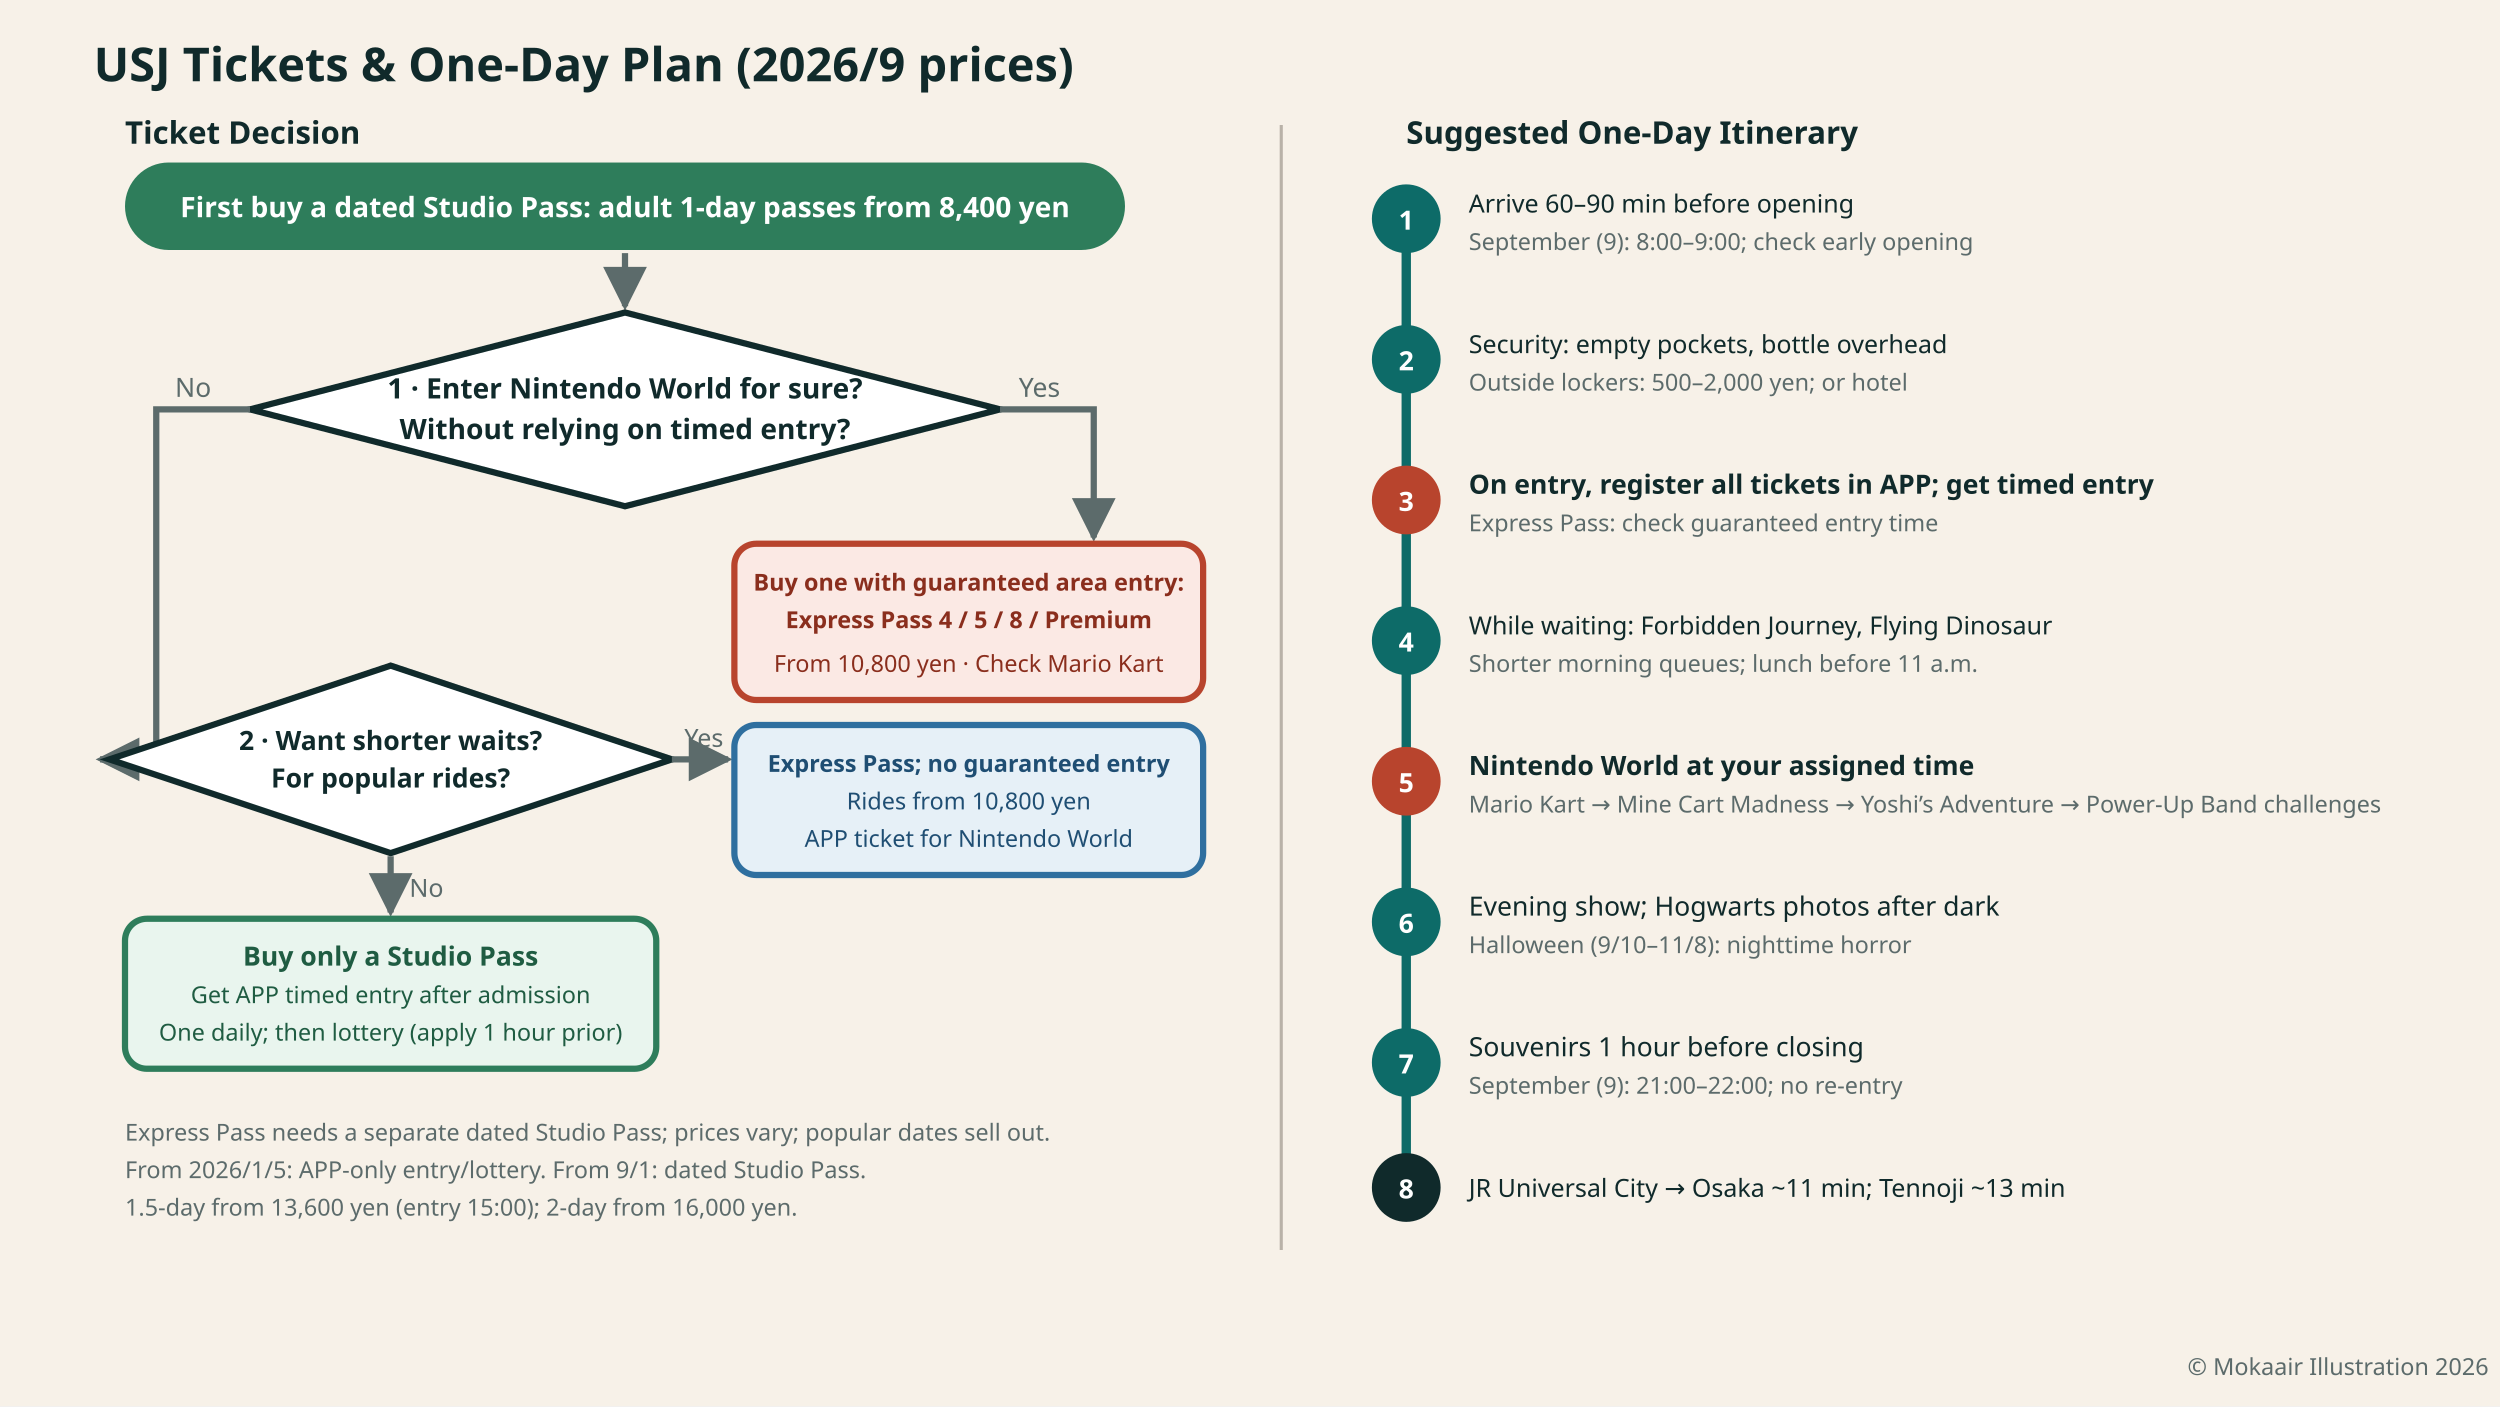
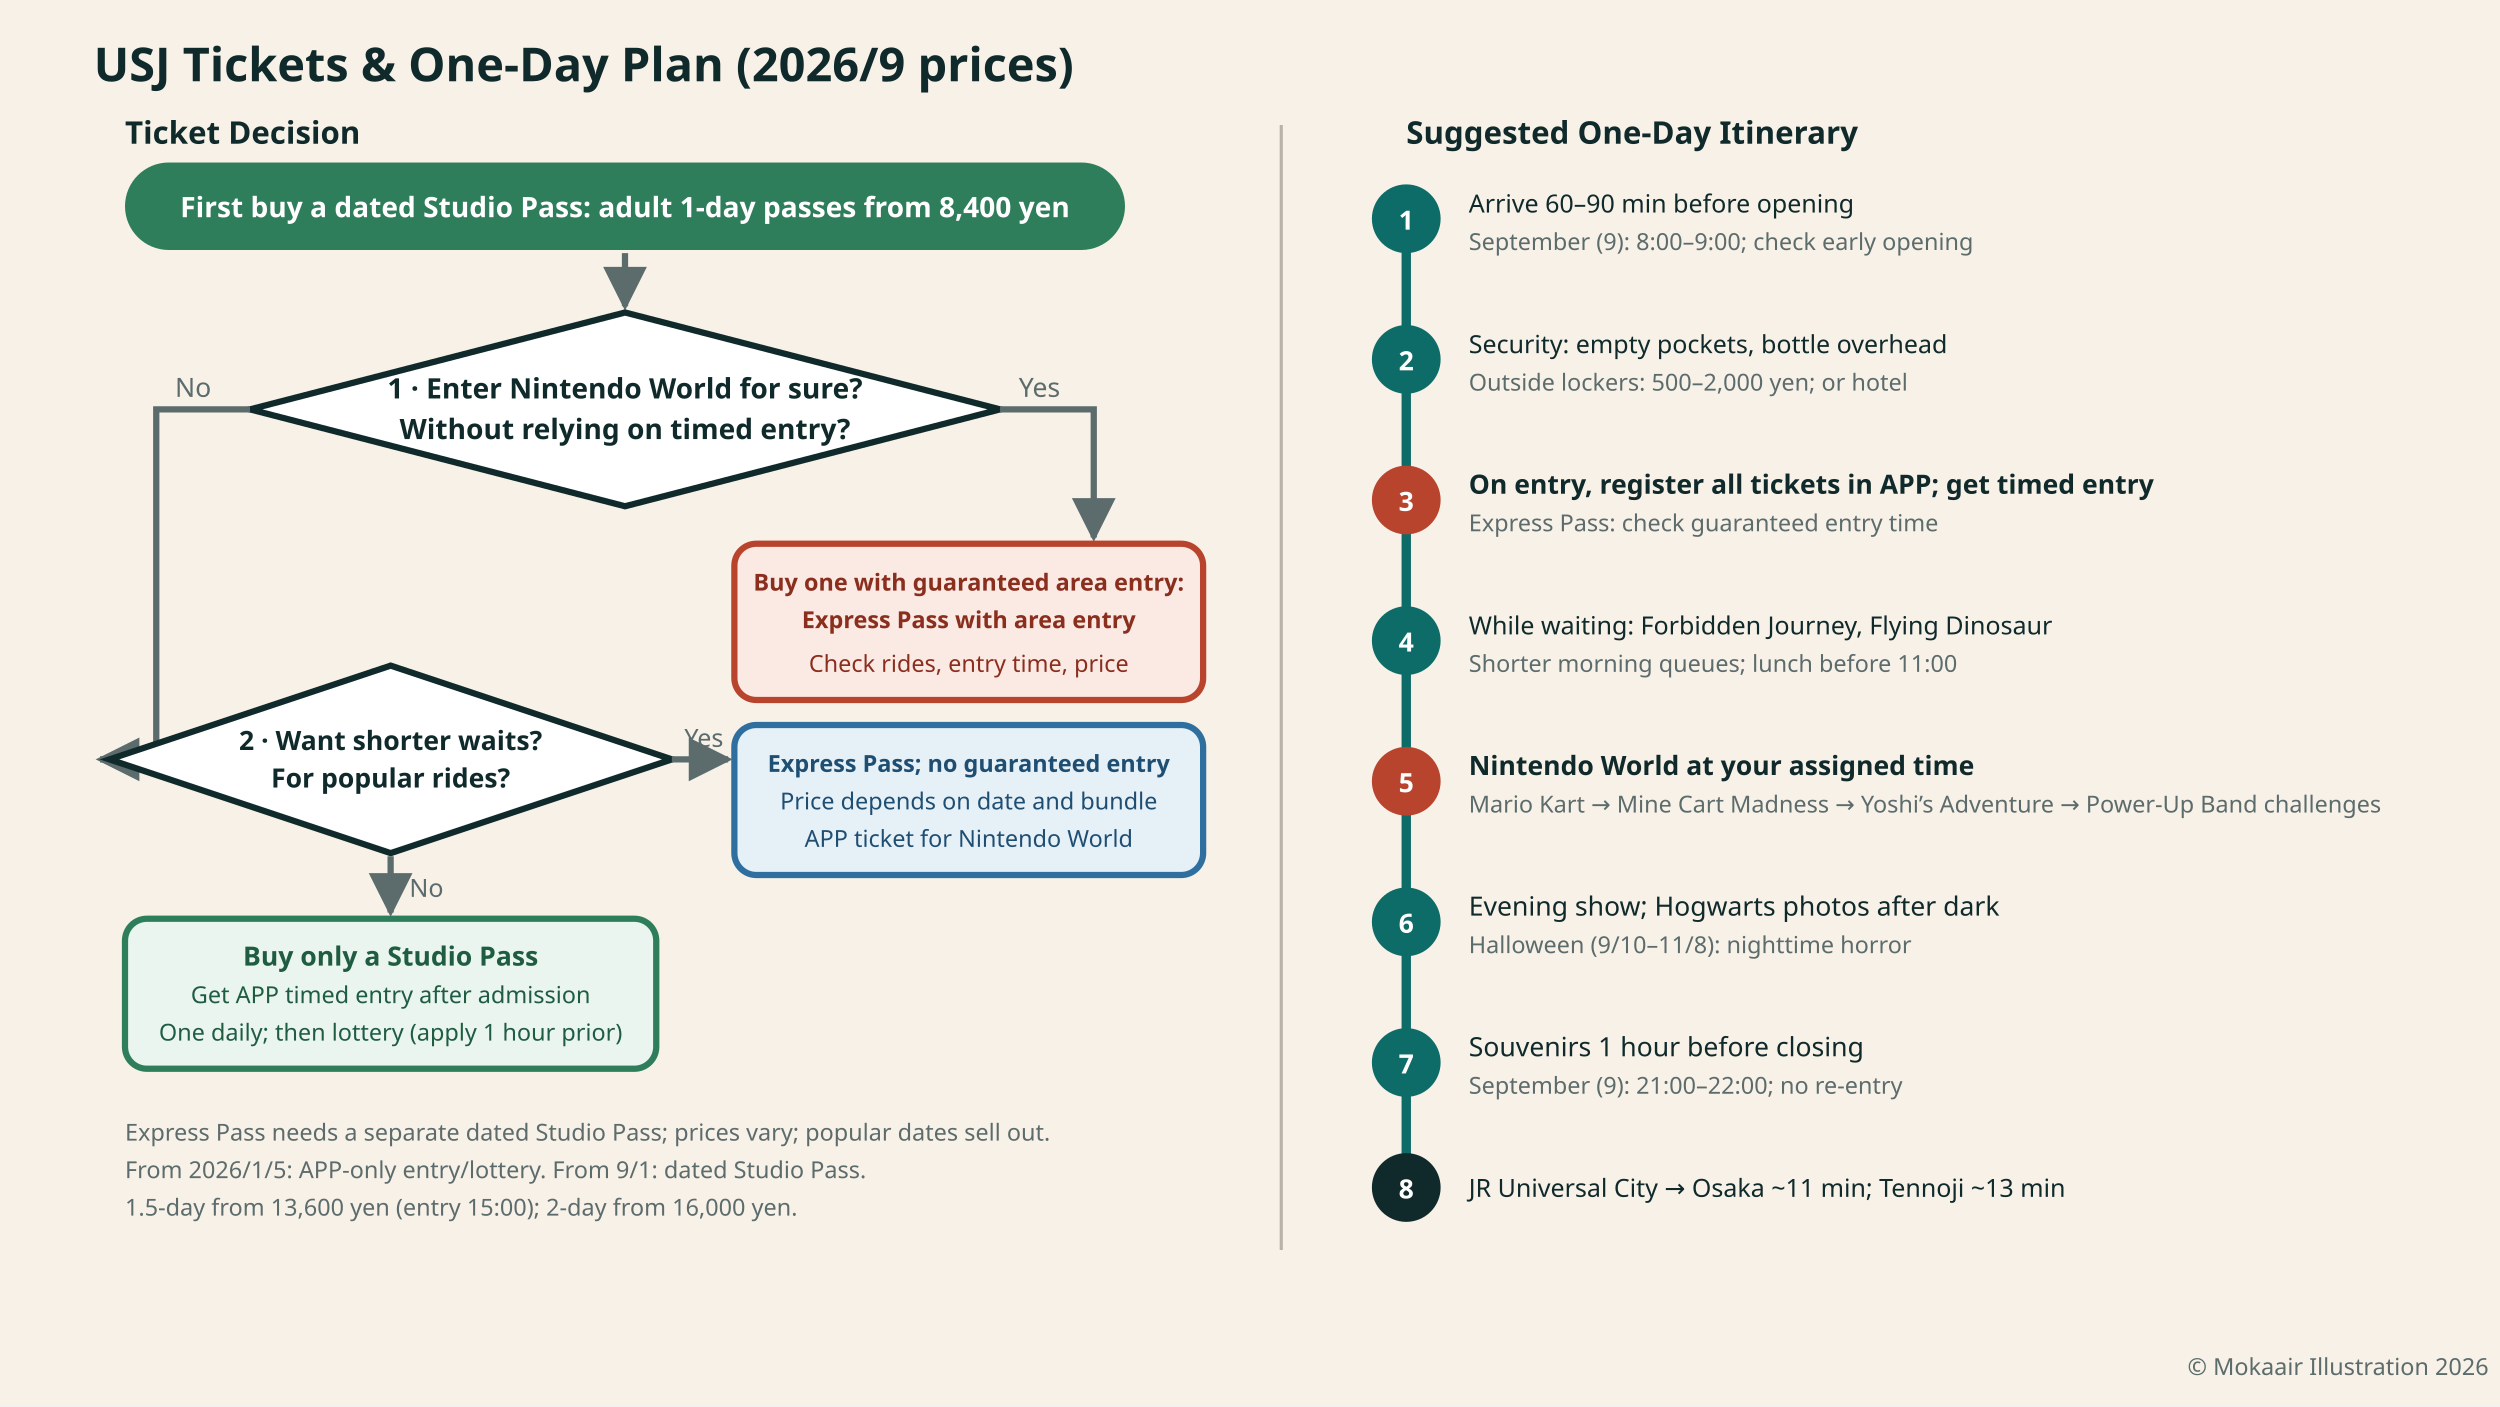
<svg xmlns="http://www.w3.org/2000/svg" viewBox="0 0 1600 900" width="1600" height="900" role="img" aria-labelledby="title desc" font-family="'Noto Sans TC','Noto Sans JP','PingFang TC','Microsoft JhengHei','Hiragino Sans',system-ui,sans-serif">
  <rect width="1600" height="900" fill="#F7F1E8" />
  <defs>
    <marker id="arrow" viewBox="0 0 10 10" refX="9" refY="5" markerWidth="7" markerHeight="7" orient="auto">
      <path d="M 0 0 L 10 5 L 0 10 z" fill="#5C6B6B" />
    </marker>
  </defs>
  <text x="60" y="52" font-size="30" font-weight="700" fill="#102A2B">USJ Tickets &amp; One-Day Plan (2026/9 prices)</text>
  <text x="80" y="92" font-size="20" font-weight="700" fill="#102A2B">Ticket Decision</text>
  <rect x="80" y="104" width="640" height="56" rx="28" fill="#2E7D5B" />
  <text x="400" y="139" font-size="18" font-weight="700" fill="#FFFFFF" text-anchor="middle">First buy a dated Studio Pass: adult 1-day passes from 8,400 yen</text>
  <path d="M 400 162 L 400 196" stroke="#5C6B6B" stroke-width="4" marker-end="url(#arrow)" />
  <polygon points="400,200 640,262 400,324 160,262" fill="#FFFFFF" stroke="#102A2B" stroke-width="4" />
  <text x="400" y="255" font-size="18" font-weight="700" fill="#102A2B" text-anchor="middle">1 · Enter Nintendo World for sure?</text>
  <text x="400" y="281" font-size="18" font-weight="700" fill="#102A2B" text-anchor="middle">Without relying on timed entry?</text>
  <path d="M 640 262 L 700 262 L 700 344" stroke="#5C6B6B" stroke-width="4" fill="none" marker-end="url(#arrow)" />
  <text x="652" y="254" font-size="17" fill="#5C6B6B">Yes</text>
  <rect x="470" y="348" width="300" height="100" rx="14" fill="#FBE9E4" stroke="#B8442D" stroke-width="4" />
  <text x="620" y="378" font-size="15" font-weight="700" fill="#8A2E1D" text-anchor="middle" style="font-size: 15px;">Buy one with guaranteed area entry:</text>
-   <text x="620" y="402" font-size="15" font-weight="700" fill="#8A2E1D" text-anchor="middle" style="font-size: 15px;">Express Pass 4 / 5 / 8 / Premium</text>
-   <text x="620" y="430" font-size="15" fill="#8A2E1D" text-anchor="middle" style="font-size: 15px;">From 10,800 yen · Check Mario Kart</text>
+   <text x="620" y="402" font-size="15" font-weight="700" fill="#8A2E1D" text-anchor="middle" style="font-size: 15px;">Express Pass with area entry</text>
+   <text x="620" y="430" font-size="15" fill="#8A2E1D" text-anchor="middle" style="font-size: 15px;">Check rides, entry time, price</text>
  <path d="M 160 262 L 100 262 L 100 486 L 64 486" stroke="#5C6B6B" stroke-width="4" fill="none" marker-end="url(#arrow)" />
  <text x="112" y="254" font-size="17" fill="#5C6B6B">No</text>
  <polygon points="250,426 430,486 250,546 70,486" fill="#FFFFFF" stroke="#102A2B" stroke-width="4" />
  <text x="250" y="480" font-size="17" font-weight="700" fill="#102A2B" text-anchor="middle">2 · Want shorter waits?</text>
  <text x="250" y="504" font-size="17" font-weight="700" fill="#102A2B" text-anchor="middle">For popular rides?</text>
  <path d="M 430 486 L 466 486" stroke="#5C6B6B" stroke-width="4" fill="none" marker-end="url(#arrow)" />
  <text x="438" y="478" font-size="16" fill="#5C6B6B">Yes</text>
  <rect x="470" y="464" width="300" height="96" rx="14" fill="#E6F0F7" stroke="#2F6F9F" stroke-width="4" />
  <text x="620" y="494" font-size="15" font-weight="700" fill="#1F4E73" text-anchor="middle" style="font-size: 15px;">Express Pass; no guaranteed entry</text>
-   <text x="620" y="518" font-size="15" fill="#1F4E73" text-anchor="middle">Rides from 10,800 yen</text>
+   <text x="620" y="518" font-size="15" fill="#1F4E73" text-anchor="middle">Price depends on date and bundle</text>
  <text x="620" y="542" font-size="15" fill="#1F4E73" text-anchor="middle">APP ticket for Nintendo World</text>
  <path d="M 250 548 L 250 584" stroke="#5C6B6B" stroke-width="4" fill="none" marker-end="url(#arrow)" />
  <text x="262" y="574" font-size="16" fill="#5C6B6B">No</text>
  <rect x="80" y="588" width="340" height="96" rx="14" fill="#E9F5EE" stroke="#2E7D5B" stroke-width="4" />
  <text x="250" y="618" font-size="17" font-weight="700" fill="#1F5C42" text-anchor="middle">Buy only a Studio Pass</text>
  <text x="250" y="642" font-size="15" fill="#1F5C42" text-anchor="middle">Get APP timed entry after admission</text>
  <text x="250" y="666" font-size="15" fill="#1F5C42" text-anchor="middle">One daily; then lottery (apply 1 hour prior)</text>
  <text x="80" y="730" font-size="15" fill="#5C6B6B">Express Pass needs a separate dated Studio Pass; prices vary; popular dates sell out.</text>
  <text x="80" y="754" font-size="15" fill="#5C6B6B">From 2026/1/5: APP-only entry/lottery. From 9/1: dated Studio Pass.</text>
  <text x="80" y="778" font-size="15" fill="#5C6B6B">1.5-day from 13,600 yen (entry 15:00); 2-day from 16,000 yen.</text>
  <line x1="820" y1="80" x2="820" y2="800" stroke="#B9B2A8" stroke-width="2" />
  <text x="900" y="92" font-size="20" font-weight="700" fill="#102A2B">Suggested One-Day Itinerary</text>
  <path d="M 900 130 L 900 760" stroke="#0D6B68" stroke-width="6" stroke-linecap="round" />
  <g font-size="17" fill="#102A2B">
    <circle cx="900" cy="140" r="22" fill="#0D6B68" />
    <text x="900" y="147" font-size="17" font-weight="700" fill="#FFFFFF" text-anchor="middle">1</text>
    <text x="940" y="136" font-size="16">Arrive 60–90 min before opening</text>
    <text x="940" y="160" font-size="15" fill="#5C6B6B">September (9): 8:00–9:00; check early opening</text>
    <circle cx="900" cy="230" r="22" fill="#0D6B68" />
    <text x="900" y="237" font-size="17" font-weight="700" fill="#FFFFFF" text-anchor="middle">2</text>
    <text x="940" y="226" font-size="16">Security: empty pockets, bottle overhead</text>
    <text x="940" y="250" font-size="15" fill="#5C6B6B">Outside lockers: 500–2,000 yen; or hotel</text>
    <circle cx="900" cy="320" r="22" fill="#B8442D" />
    <text x="900" y="327" font-size="17" font-weight="700" fill="#FFFFFF" text-anchor="middle">3</text>
    <text x="940" y="316" font-weight="700">On entry, register all tickets in APP; get timed entry</text>
    <text x="940" y="340" font-size="15" fill="#5C6B6B">Express Pass: check guaranteed entry time</text>
    <circle cx="900" cy="410" r="22" fill="#0D6B68" />
    <text x="900" y="417" font-size="17" font-weight="700" fill="#FFFFFF" text-anchor="middle">4</text>
    <text x="940" y="406" font-size="16">While waiting: Forbidden Journey, Flying Dinosaur</text>
-     <text x="940" y="430" font-size="15" fill="#5C6B6B">Shorter morning queues; lunch before 11 a.m.</text>
+     <text x="940" y="430" font-size="15" fill="#5C6B6B">Shorter morning queues; lunch before 11:00</text>
    <circle cx="900" cy="500" r="22" fill="#B8442D" />
    <text x="900" y="507" font-size="17" font-weight="700" fill="#FFFFFF" text-anchor="middle">5</text>
    <text x="940" y="496" font-weight="700">Nintendo World at your assigned time</text>
    <text x="940" y="520" font-size="15" fill="#5C6B6B">Mario Kart → Mine Cart Madness → Yoshi’s Adventure → Power-Up Band challenges</text>
    <circle cx="900" cy="590" r="22" fill="#0D6B68" />
    <text x="900" y="597" font-size="17" font-weight="700" fill="#FFFFFF" text-anchor="middle">6</text>
    <text x="940" y="586">Evening show; Hogwarts photos after dark</text>
    <text x="940" y="610" font-size="15" fill="#5C6B6B">Halloween (9/10–11/8): nighttime horror</text>
    <circle cx="900" cy="680" r="22" fill="#0D6B68" />
    <text x="900" y="687" font-size="17" font-weight="700" fill="#FFFFFF" text-anchor="middle">7</text>
    <text x="940" y="676">Souvenirs 1 hour before closing</text>
    <text x="940" y="700" font-size="15" fill="#5C6B6B">September (9): 21:00–22:00; no re-entry</text>
    <circle cx="900" cy="760" r="22" fill="#102A2B" />
    <text x="900" y="767" font-size="17" font-weight="700" fill="#FFFFFF" text-anchor="middle">8</text>
    <text x="940" y="766" font-size="16">JR Universal City → Osaka ~11 min; Tennoji ~13 min</text>
  </g>
  <text x="1400" y="880" font-size="15" fill="#5C6B6B">© Mokaair Illustration 2026</text>
</svg>
